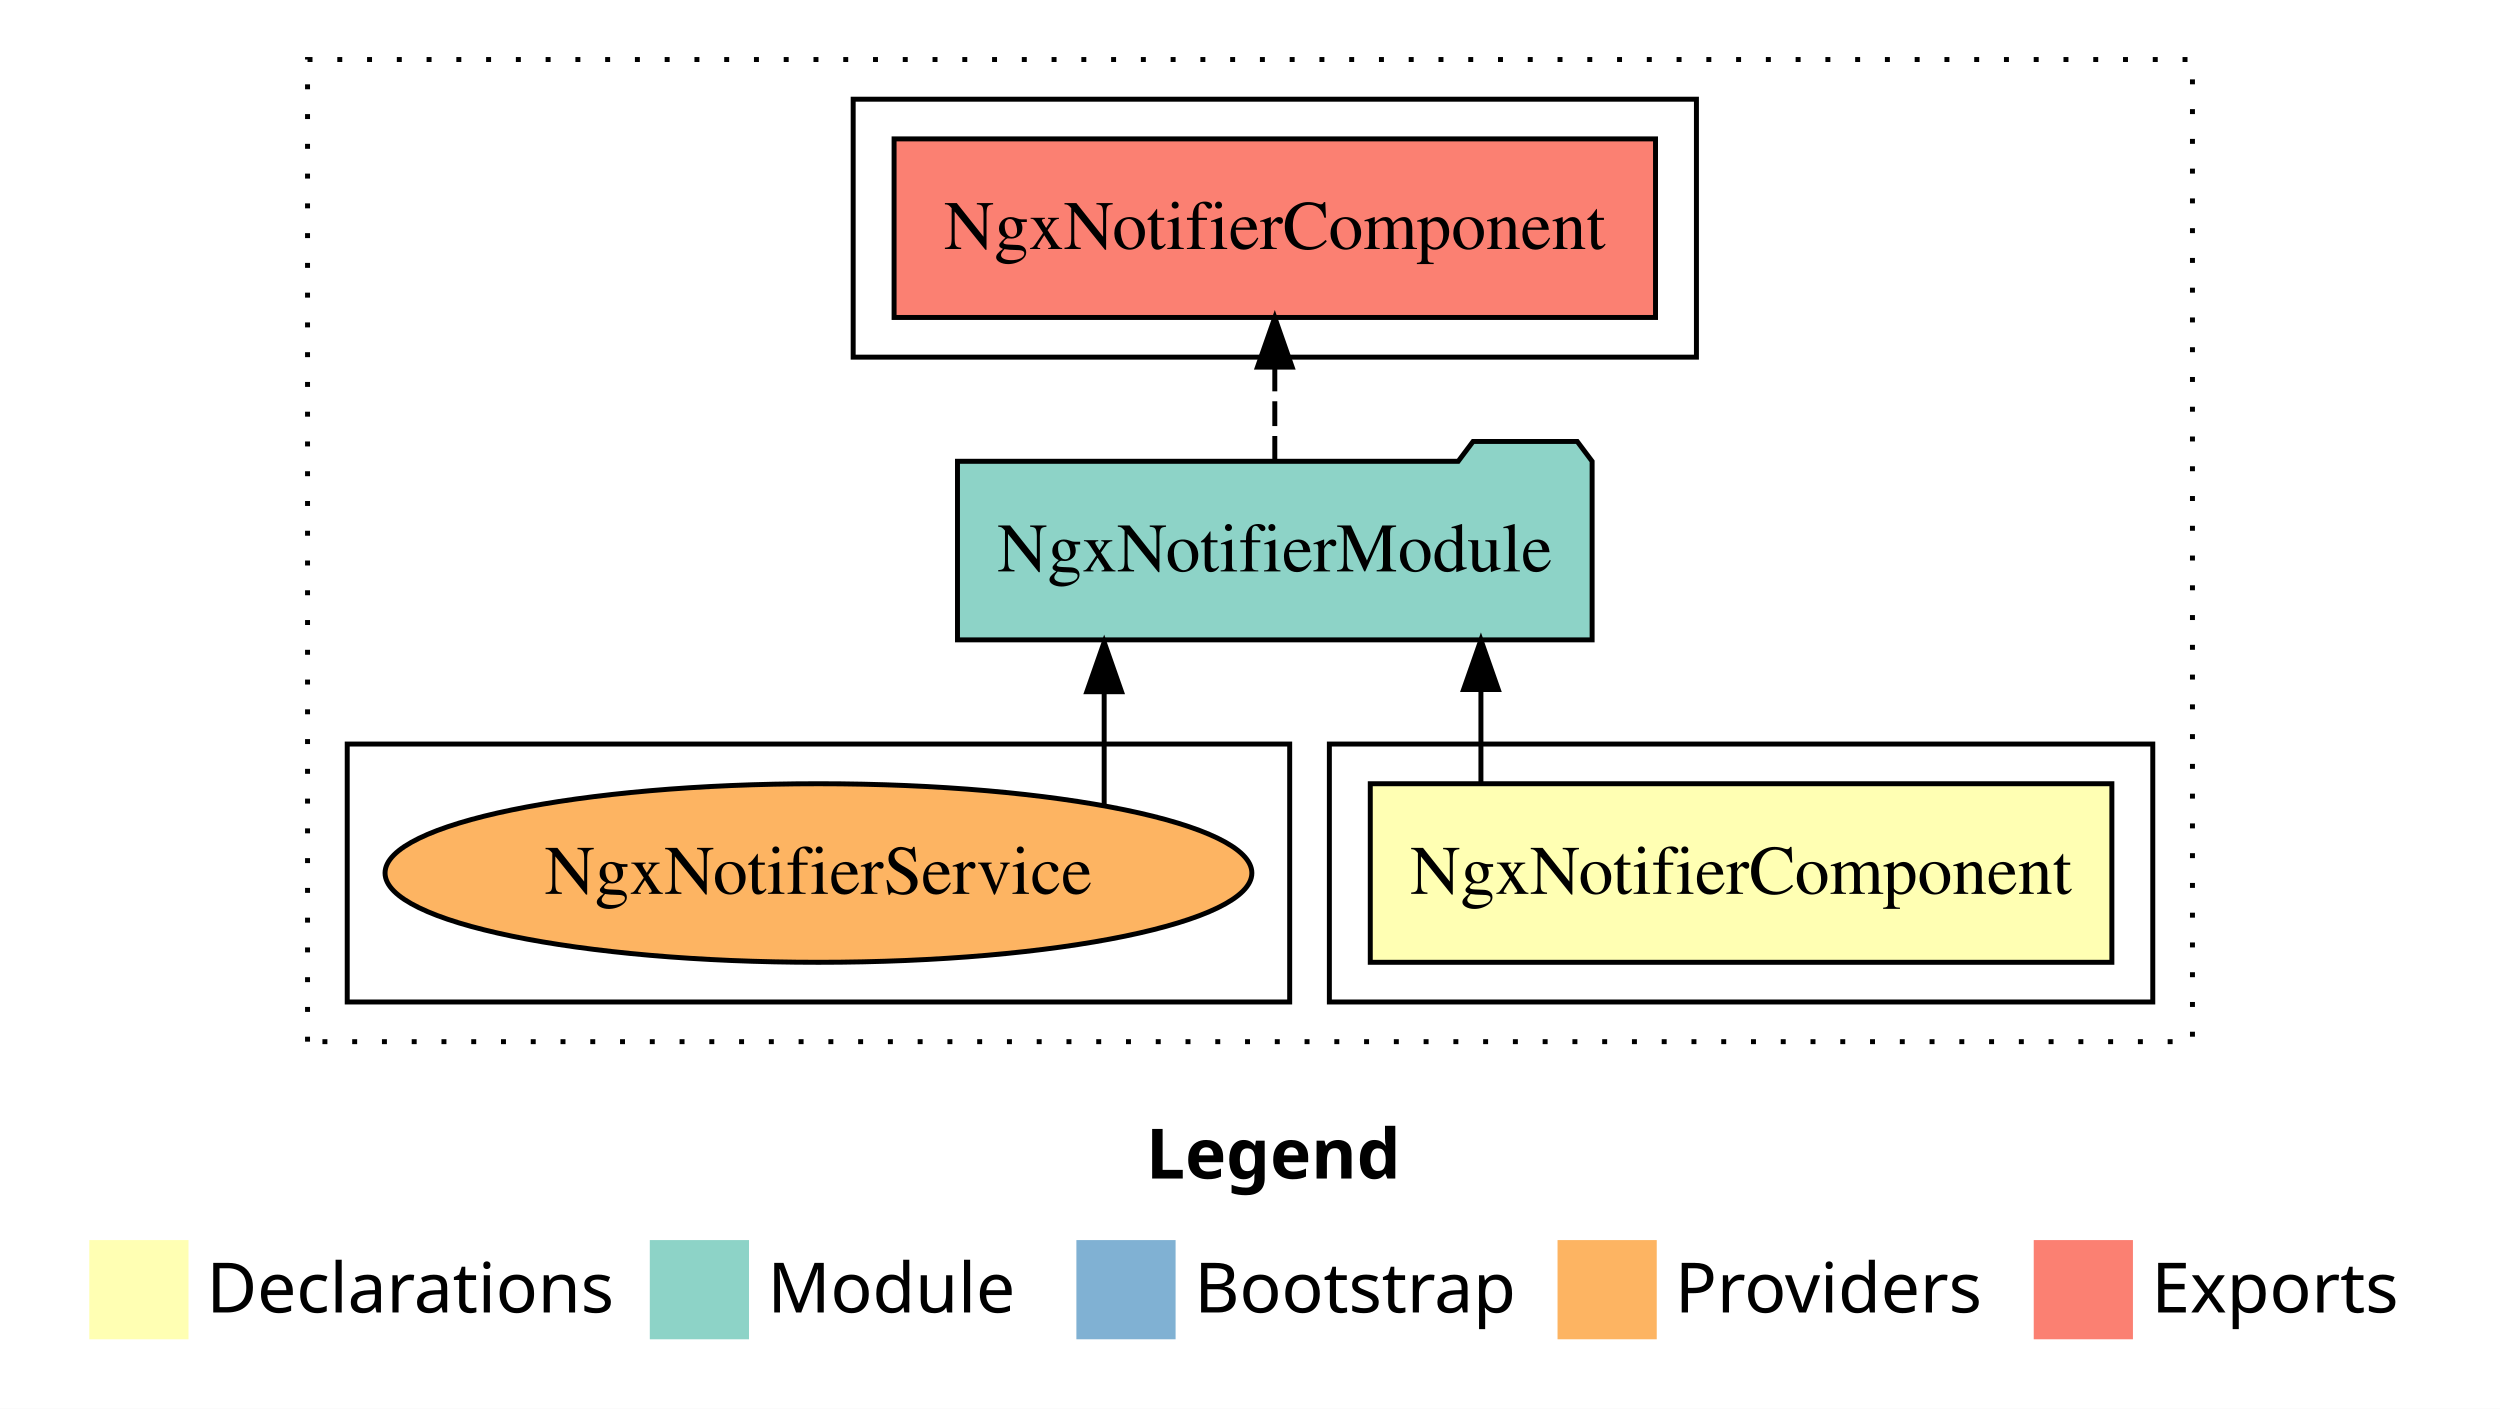
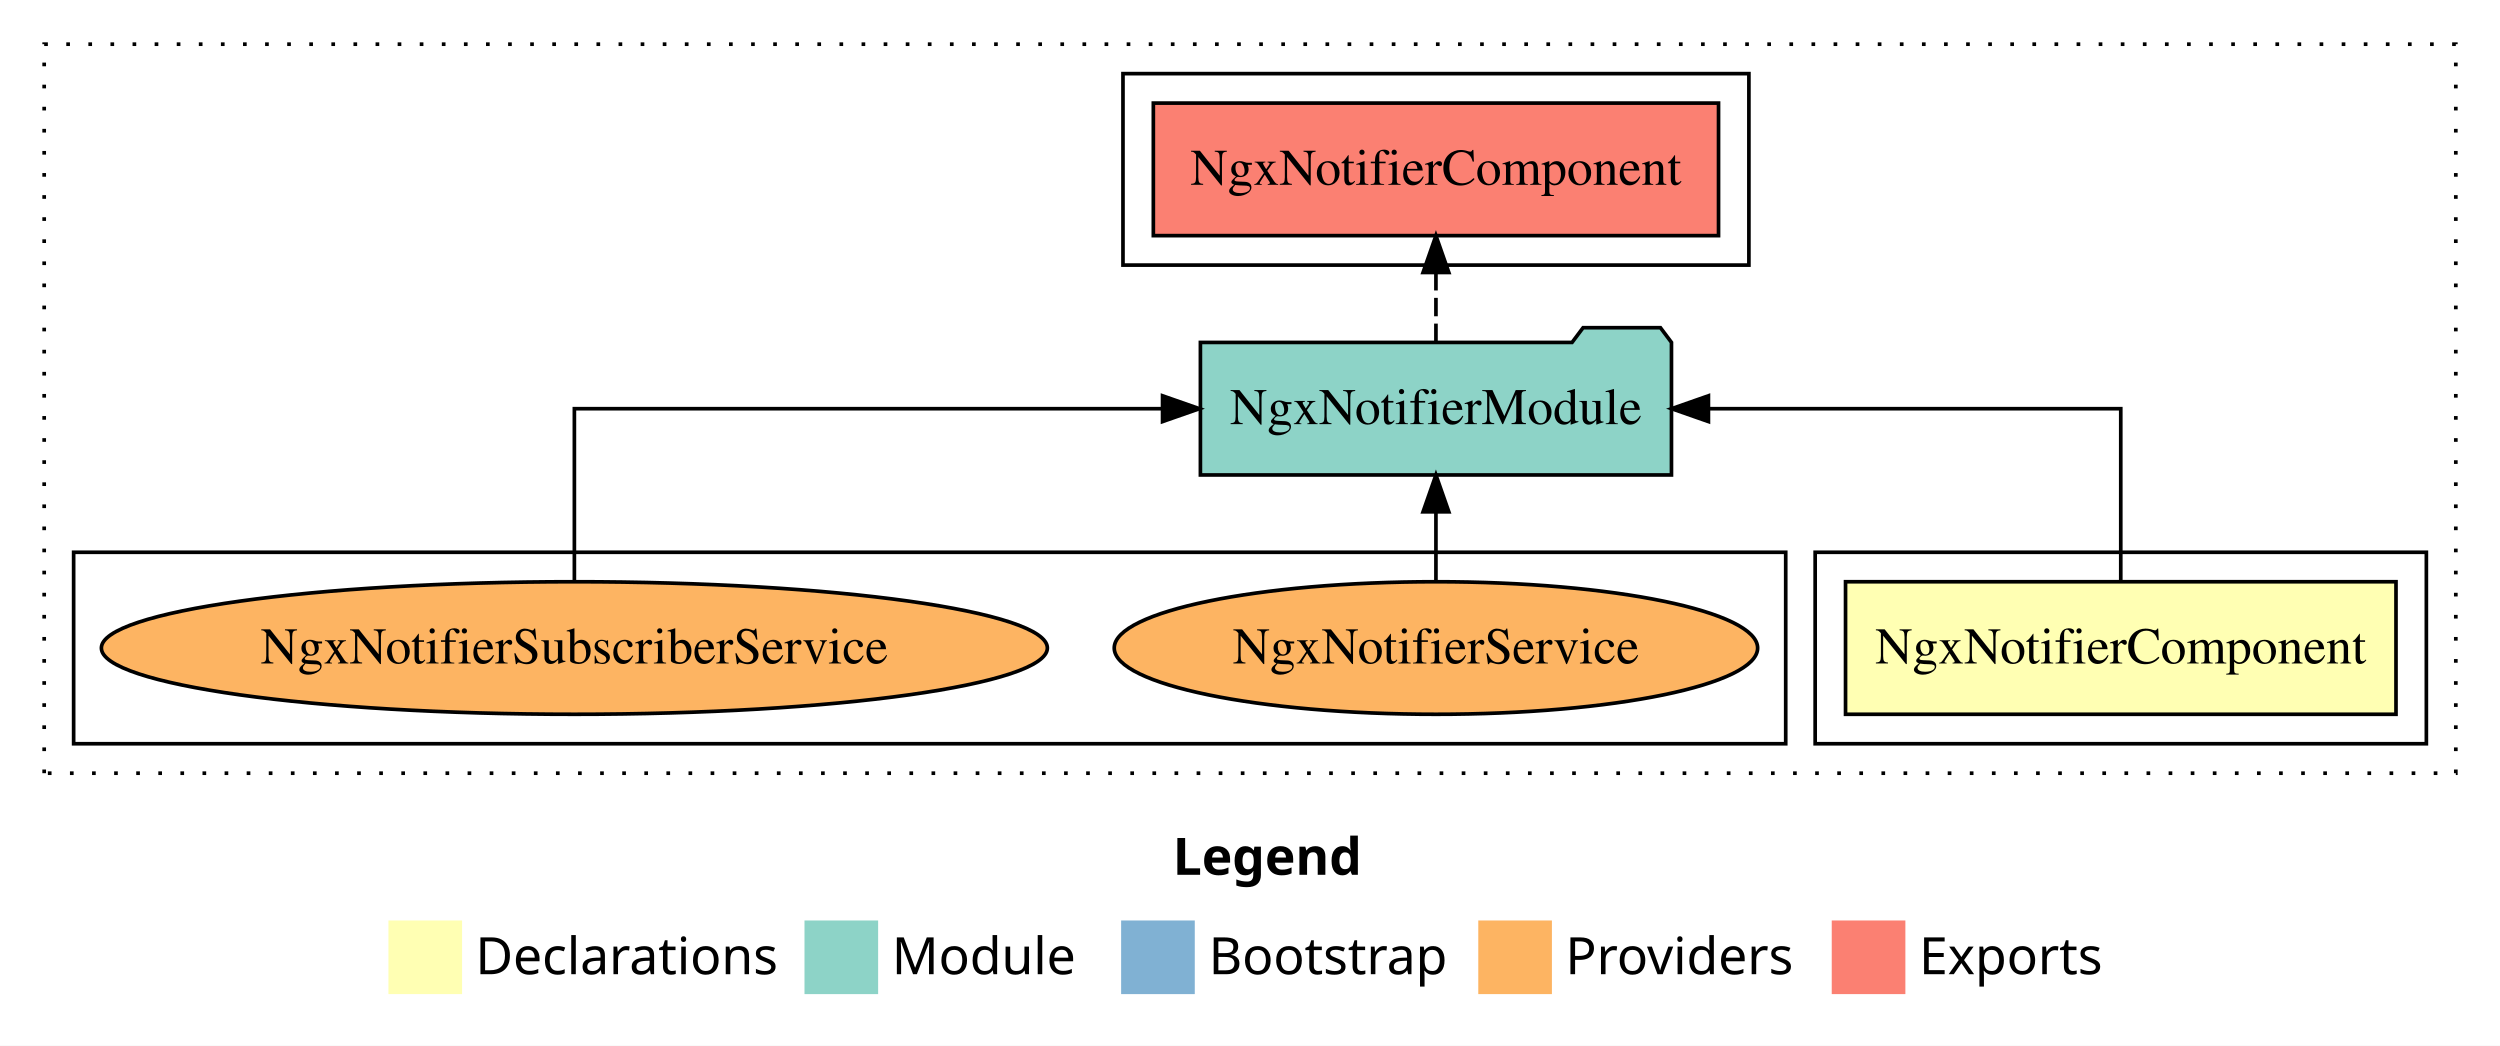
- <svg xmlns="http://www.w3.org/2000/svg" width="504pt" height="284pt" viewBox="0.00 0.00 504.00 284.00">
+ <svg xmlns="http://www.w3.org/2000/svg" width="679pt" height="284pt" viewBox="0.00 0.00 679.00 284.00">
  <g id="graph0" class="graph" transform="scale(1 1) rotate(0) translate(4 280)">
-     <polygon fill="#ffffff" stroke="transparent" points="-4,4 -4,-280 500,-280 500,4 -4,4" />
-     <text text-anchor="start" x="227.009" y="-42.4" font-family="sans-serif" font-weight="bold" font-size="14.00" fill="#000000">Legend</text>
-     <polygon fill="#ffffb3" stroke="transparent" points="14,-10 14,-30 34,-30 34,-10 14,-10" />
-     <text text-anchor="start" x="37.629" y="-15.4" font-family="sans-serif" font-size="14.00" fill="#000000">  Declarations</text>
-     <polygon fill="#8dd3c7" stroke="transparent" points="127,-10 127,-30 147,-30 147,-10 127,-10" />
-     <text text-anchor="start" x="150.725" y="-15.4" font-family="sans-serif" font-size="14.00" fill="#000000">  Module</text>
-     <polygon fill="#80b1d3" stroke="transparent" points="213,-10 213,-30 233,-30 233,-10 213,-10" />
-     <text text-anchor="start" x="236.781" y="-15.4" font-family="sans-serif" font-size="14.00" fill="#000000">  Bootstrap</text>
-     <polygon fill="#fdb462" stroke="transparent" points="310,-10 310,-30 330,-30 330,-10 310,-10" />
-     <text text-anchor="start" x="333.673" y="-15.4" font-family="sans-serif" font-size="14.00" fill="#000000">  Providers</text>
-     <polygon fill="#fb8072" stroke="transparent" points="406,-10 406,-30 426,-30 426,-10 406,-10" />
-     <text text-anchor="start" x="429.726" y="-15.4" font-family="sans-serif" font-size="14.00" fill="#000000">  Exports</text>
+     <polygon fill="#ffffff" stroke="transparent" points="-4,4 -4,-280 675,-280 675,4 -4,4" />
+     <text text-anchor="start" x="314.509" y="-42.4" font-family="sans-serif" font-weight="bold" font-size="14.00" fill="#000000">Legend</text>
+     <polygon fill="#ffffb3" stroke="transparent" points="101.5,-10 101.5,-30 121.5,-30 121.5,-10 101.5,-10" />
+     <text text-anchor="start" x="125.129" y="-15.4" font-family="sans-serif" font-size="14.00" fill="#000000">  Declarations</text>
+     <polygon fill="#8dd3c7" stroke="transparent" points="214.5,-10 214.5,-30 234.5,-30 234.5,-10 214.5,-10" />
+     <text text-anchor="start" x="238.225" y="-15.4" font-family="sans-serif" font-size="14.00" fill="#000000">  Module</text>
+     <polygon fill="#80b1d3" stroke="transparent" points="300.5,-10 300.5,-30 320.5,-30 320.5,-10 300.5,-10" />
+     <text text-anchor="start" x="324.281" y="-15.4" font-family="sans-serif" font-size="14.00" fill="#000000">  Bootstrap</text>
+     <polygon fill="#fdb462" stroke="transparent" points="397.5,-10 397.5,-30 417.5,-30 417.5,-10 397.5,-10" />
+     <text text-anchor="start" x="421.173" y="-15.4" font-family="sans-serif" font-size="14.00" fill="#000000">  Providers</text>
+     <polygon fill="#fb8072" stroke="transparent" points="493.5,-10 493.5,-30 513.5,-30 513.5,-10 493.5,-10" />
+     <text text-anchor="start" x="517.226" y="-15.4" font-family="sans-serif" font-size="14.00" fill="#000000">  Exports</text>
    <g id="clust1" class="cluster">
-       <polygon fill="none" stroke="#000000" stroke-dasharray="1,5" points="58,-70 58,-268 438,-268 438,-70 58,-70" />
+       <polygon fill="none" stroke="#000000" stroke-dasharray="1,5" points="8,-70 8,-268 663,-268 663,-70 8,-70" />
    </g>
    <g id="clust2" class="cluster">
-       <polygon fill="none" stroke="#000000" points="264,-78 264,-130 430,-130 430,-78 264,-78" />
+       <polygon fill="none" stroke="#000000" points="489,-78 489,-130 655,-130 655,-78 489,-78" />
    </g>
    <g id="clust5" class="cluster">
-       <polygon fill="none" stroke="#000000" points="168,-208 168,-260 338,-260 338,-208 168,-208" />
+       <polygon fill="none" stroke="#000000" points="301,-208 301,-260 471,-260 471,-208 301,-208" />
    </g>
    <g id="clust7" class="cluster">
-       <polygon fill="none" stroke="#000000" points="66,-78 66,-130 256,-130 256,-78 66,-78" />
+       <polygon fill="none" stroke="#000000" points="16,-78 16,-130 481,-130 481,-78 16,-78" />
    </g>
    <g id="node1" class="node">
-       <polygon fill="#ffffb3" stroke="#000000" points="421.753,-122 272.247,-122 272.247,-86 421.753,-86 421.753,-122" />
-       <text text-anchor="middle" x="347" y="-99.8" font-family="Times,serif" font-size="14.00" fill="#000000">NgxNotifierComponent</text>
+       <polygon fill="#ffffb3" stroke="#000000" points="646.753,-122 497.247,-122 497.247,-86 646.753,-86 646.753,-122" />
+       <text text-anchor="middle" x="572" y="-99.8" font-family="Times,serif" font-size="14.00" fill="#000000">NgxNotifierComponent</text>
    </g>
    <g id="node2" class="node">
-       <polygon fill="#8dd3c7" stroke="#000000" points="316.971,-187 313.971,-191 292.971,-191 289.971,-187 189.029,-187 189.029,-151 316.971,-151 316.971,-187" />
-       <text text-anchor="middle" x="253" y="-164.8" font-family="Times,serif" font-size="14.00" fill="#000000">NgxNotifierModule</text>
+       <polygon fill="#8dd3c7" stroke="#000000" points="449.971,-187 446.971,-191 425.971,-191 422.971,-187 322.029,-187 322.029,-151 449.971,-151 449.971,-187" />
+       <text text-anchor="middle" x="386" y="-164.8" font-family="Times,serif" font-size="14.00" fill="#000000">NgxNotifierModule</text>
    </g>
    <g id="edge1" class="edge">
-       <path fill="none" stroke="#000000" d="M294.554,-122.106C294.554,-122.106 294.554,-140.991 294.554,-140.991" />
-       <polygon fill="#000000" stroke="#000000" points="291.054,-140.991 294.554,-150.991 298.054,-140.991 291.054,-140.991" />
+       <path fill="none" stroke="#000000" d="M572,-122.106C572,-141.339 572,-169 572,-169 572,-169 460.011,-169 460.011,-169" />
+       <polygon fill="#000000" stroke="#000000" points="460.011,-165.5 450.011,-169 460.011,-172.5 460.011,-165.5" />
    </g>
    <g id="node3" class="node">
-       <polygon fill="#fb8072" stroke="#000000" points="329.753,-252 176.247,-252 176.247,-216 329.753,-216 329.753,-252" />
-       <text text-anchor="middle" x="253" y="-229.8" font-family="Times,serif" font-size="14.00" fill="#000000">NgxNotifierComponent </text>
+       <polygon fill="#fb8072" stroke="#000000" points="462.753,-252 309.247,-252 309.247,-216 462.753,-216 462.753,-252" />
+       <text text-anchor="middle" x="386" y="-229.8" font-family="Times,serif" font-size="14.00" fill="#000000">NgxNotifierComponent </text>
    </g>
    <g id="edge2" class="edge">
-       <path fill="none" stroke="#000000" stroke-dasharray="5,2" d="M253,-187.106C253,-187.106 253,-205.991 253,-205.991" />
-       <polygon fill="#000000" stroke="#000000" points="249.5,-205.991 253,-215.991 256.5,-205.991 249.5,-205.991" />
+       <path fill="none" stroke="#000000" stroke-dasharray="5,2" d="M386,-187.106C386,-187.106 386,-205.991 386,-205.991" />
+       <polygon fill="#000000" stroke="#000000" points="382.5,-205.991 386,-215.991 389.5,-205.991 382.5,-205.991" />
    </g>
    <g id="node4" class="node">
-       <ellipse fill="#fdb462" stroke="#000000" cx="161" cy="-104" rx="87.375" ry="18" />
-       <text text-anchor="middle" x="161" y="-99.8" font-family="Times,serif" font-size="14.00" fill="#000000">NgxNotifierService</text>
+       <ellipse fill="#fdb462" stroke="#000000" cx="386" cy="-104" rx="87.375" ry="18" />
+       <text text-anchor="middle" x="386" y="-99.8" font-family="Times,serif" font-size="14.00" fill="#000000">NgxNotifierService</text>
    </g>
    <g id="edge3" class="edge">
-       <path fill="none" stroke="#000000" d="M218.601,-117.785C218.601,-117.785 218.601,-140.548 218.601,-140.548" />
-       <polygon fill="#000000" stroke="#000000" points="215.101,-140.547 218.601,-150.548 222.101,-140.548 215.101,-140.547" />
+       <path fill="none" stroke="#000000" d="M386,-122.106C386,-122.106 386,-140.991 386,-140.991" />
+       <polygon fill="#000000" stroke="#000000" points="382.5,-140.991 386,-150.991 389.5,-140.991 382.5,-140.991" />
+     </g>
+     <g id="node5" class="node">
+       <ellipse fill="#fdb462" stroke="#000000" cx="152" cy="-104" rx="128.467" ry="18" />
+       <text text-anchor="middle" x="152" y="-99.8" font-family="Times,serif" font-size="14.00" fill="#000000">NgxNotifierSubscriberService</text>
+     </g>
+     <g id="edge4" class="edge">
+       <path fill="none" stroke="#000000" d="M152,-122.106C152,-141.339 152,-169 152,-169 152,-169 311.749,-169 311.749,-169" />
+       <polygon fill="#000000" stroke="#000000" points="311.749,-172.5 321.749,-169 311.749,-165.5 311.749,-172.5" />
    </g>
  </g>
</svg>
